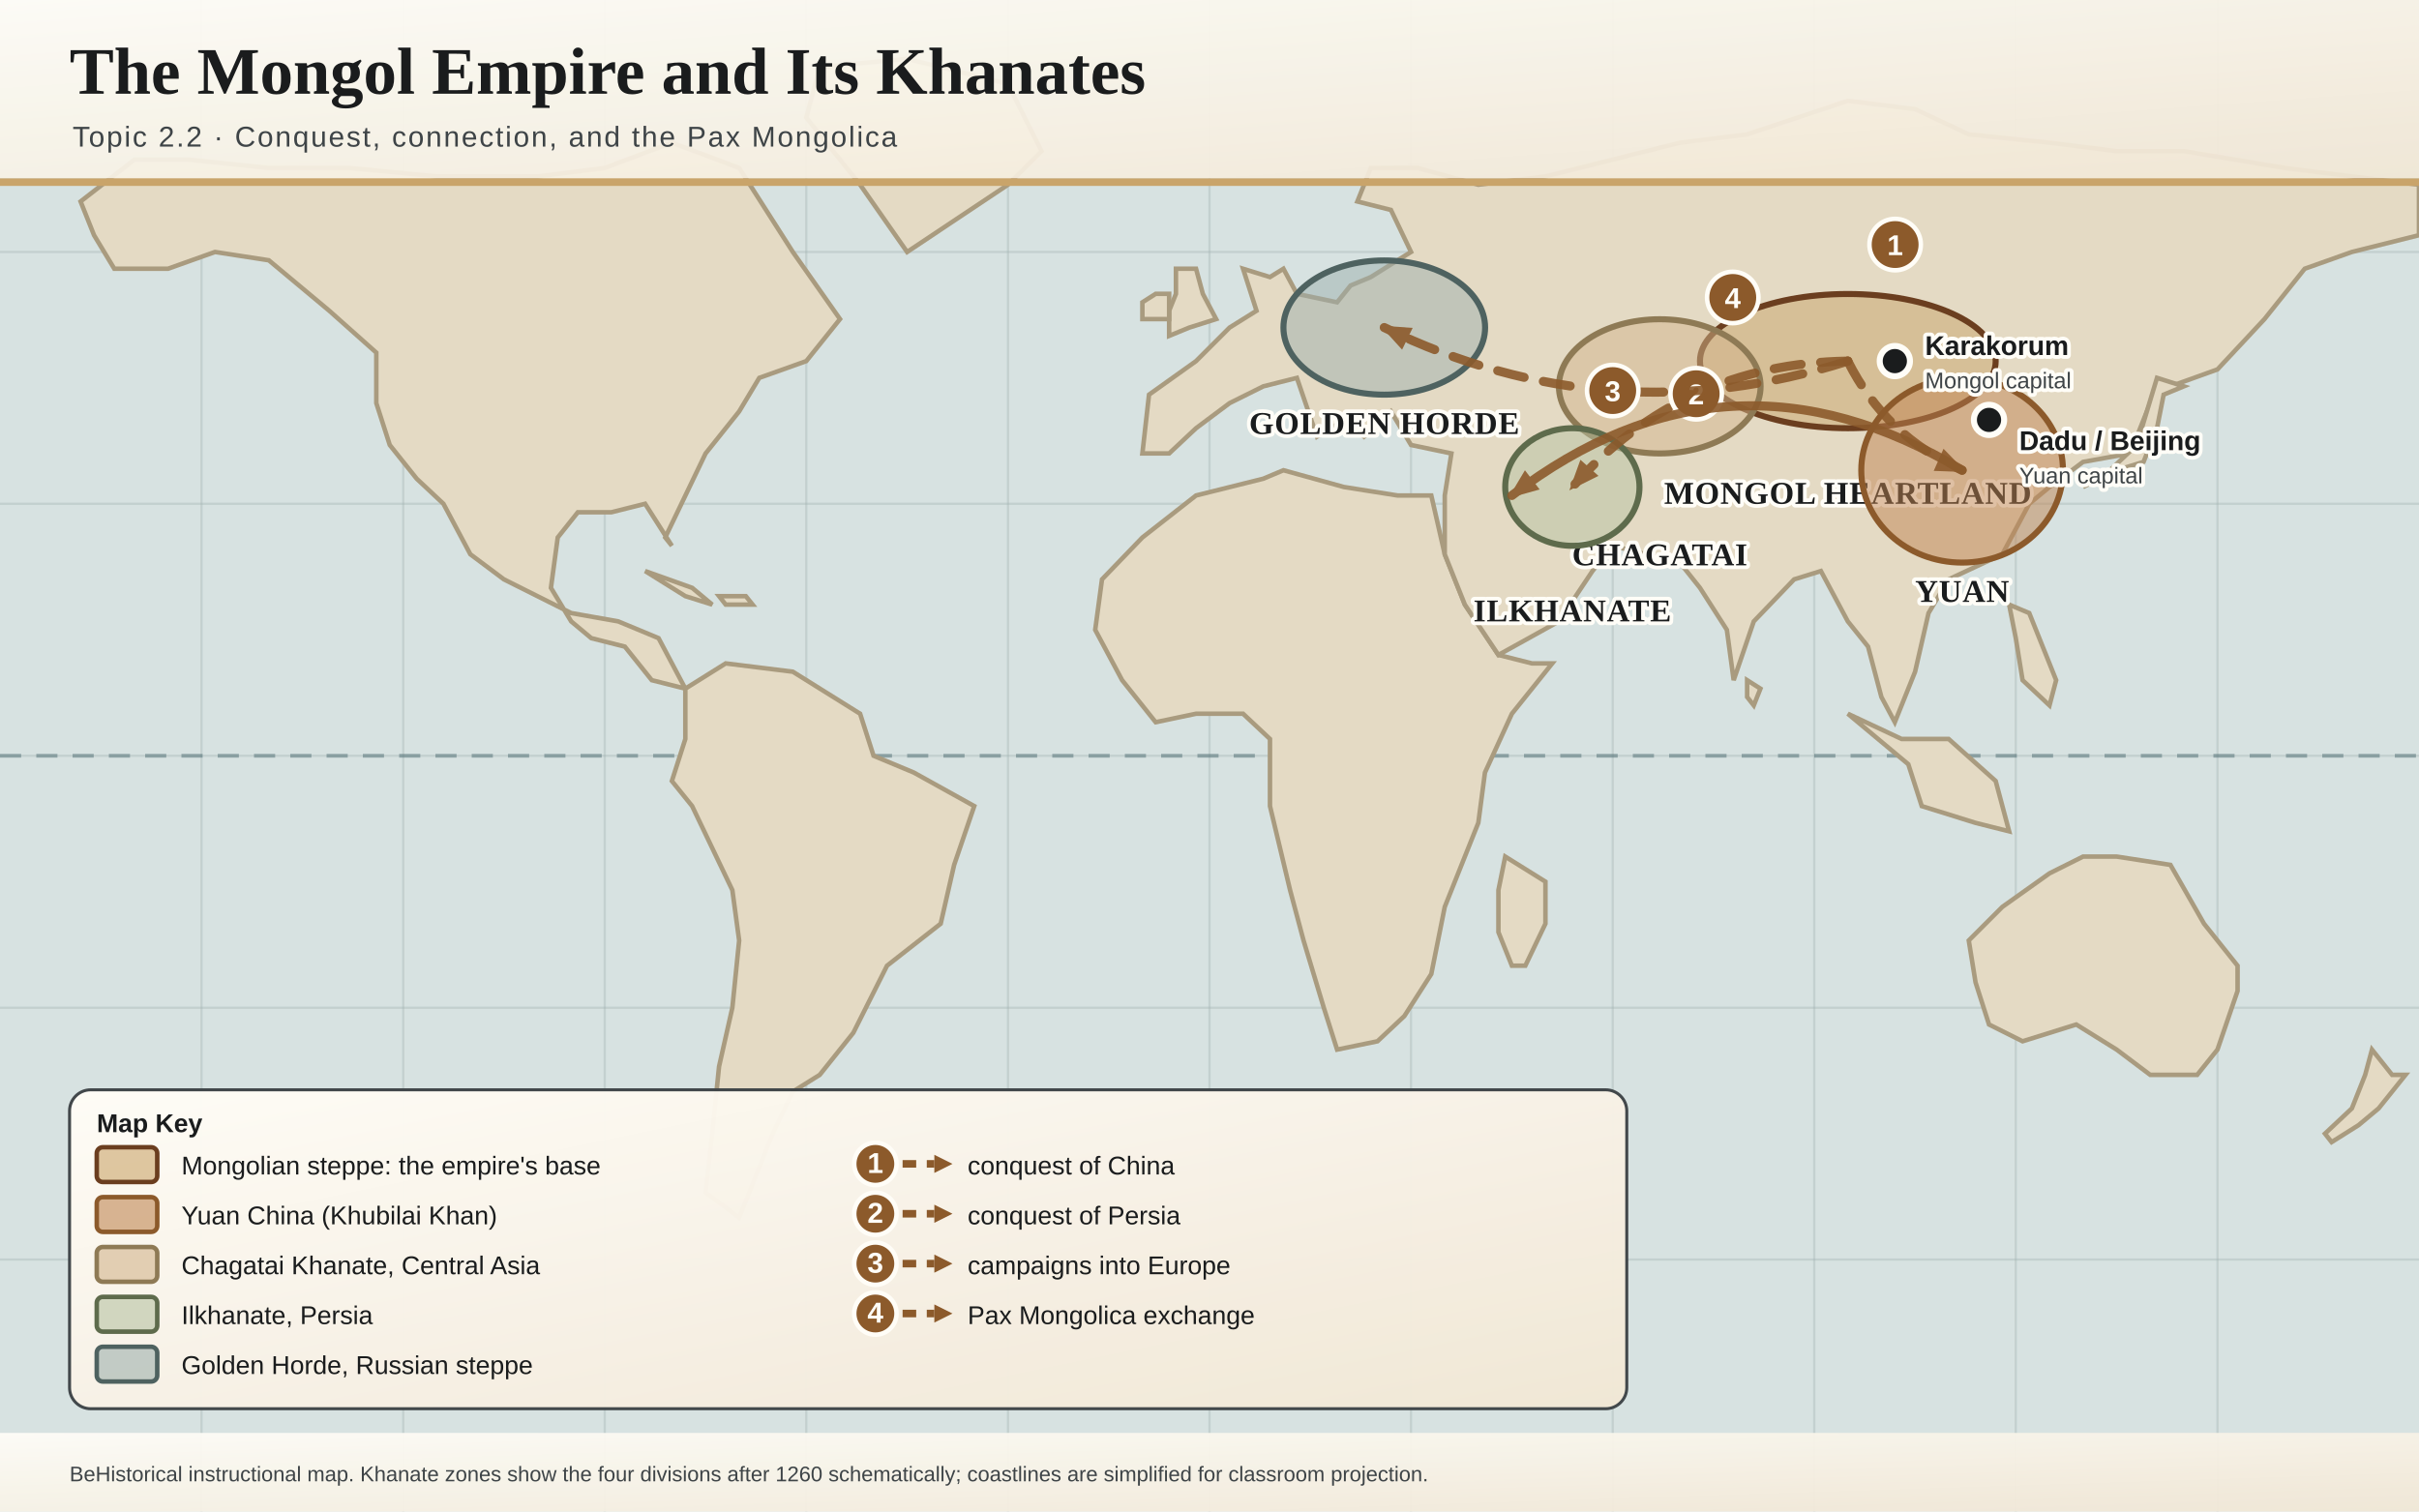
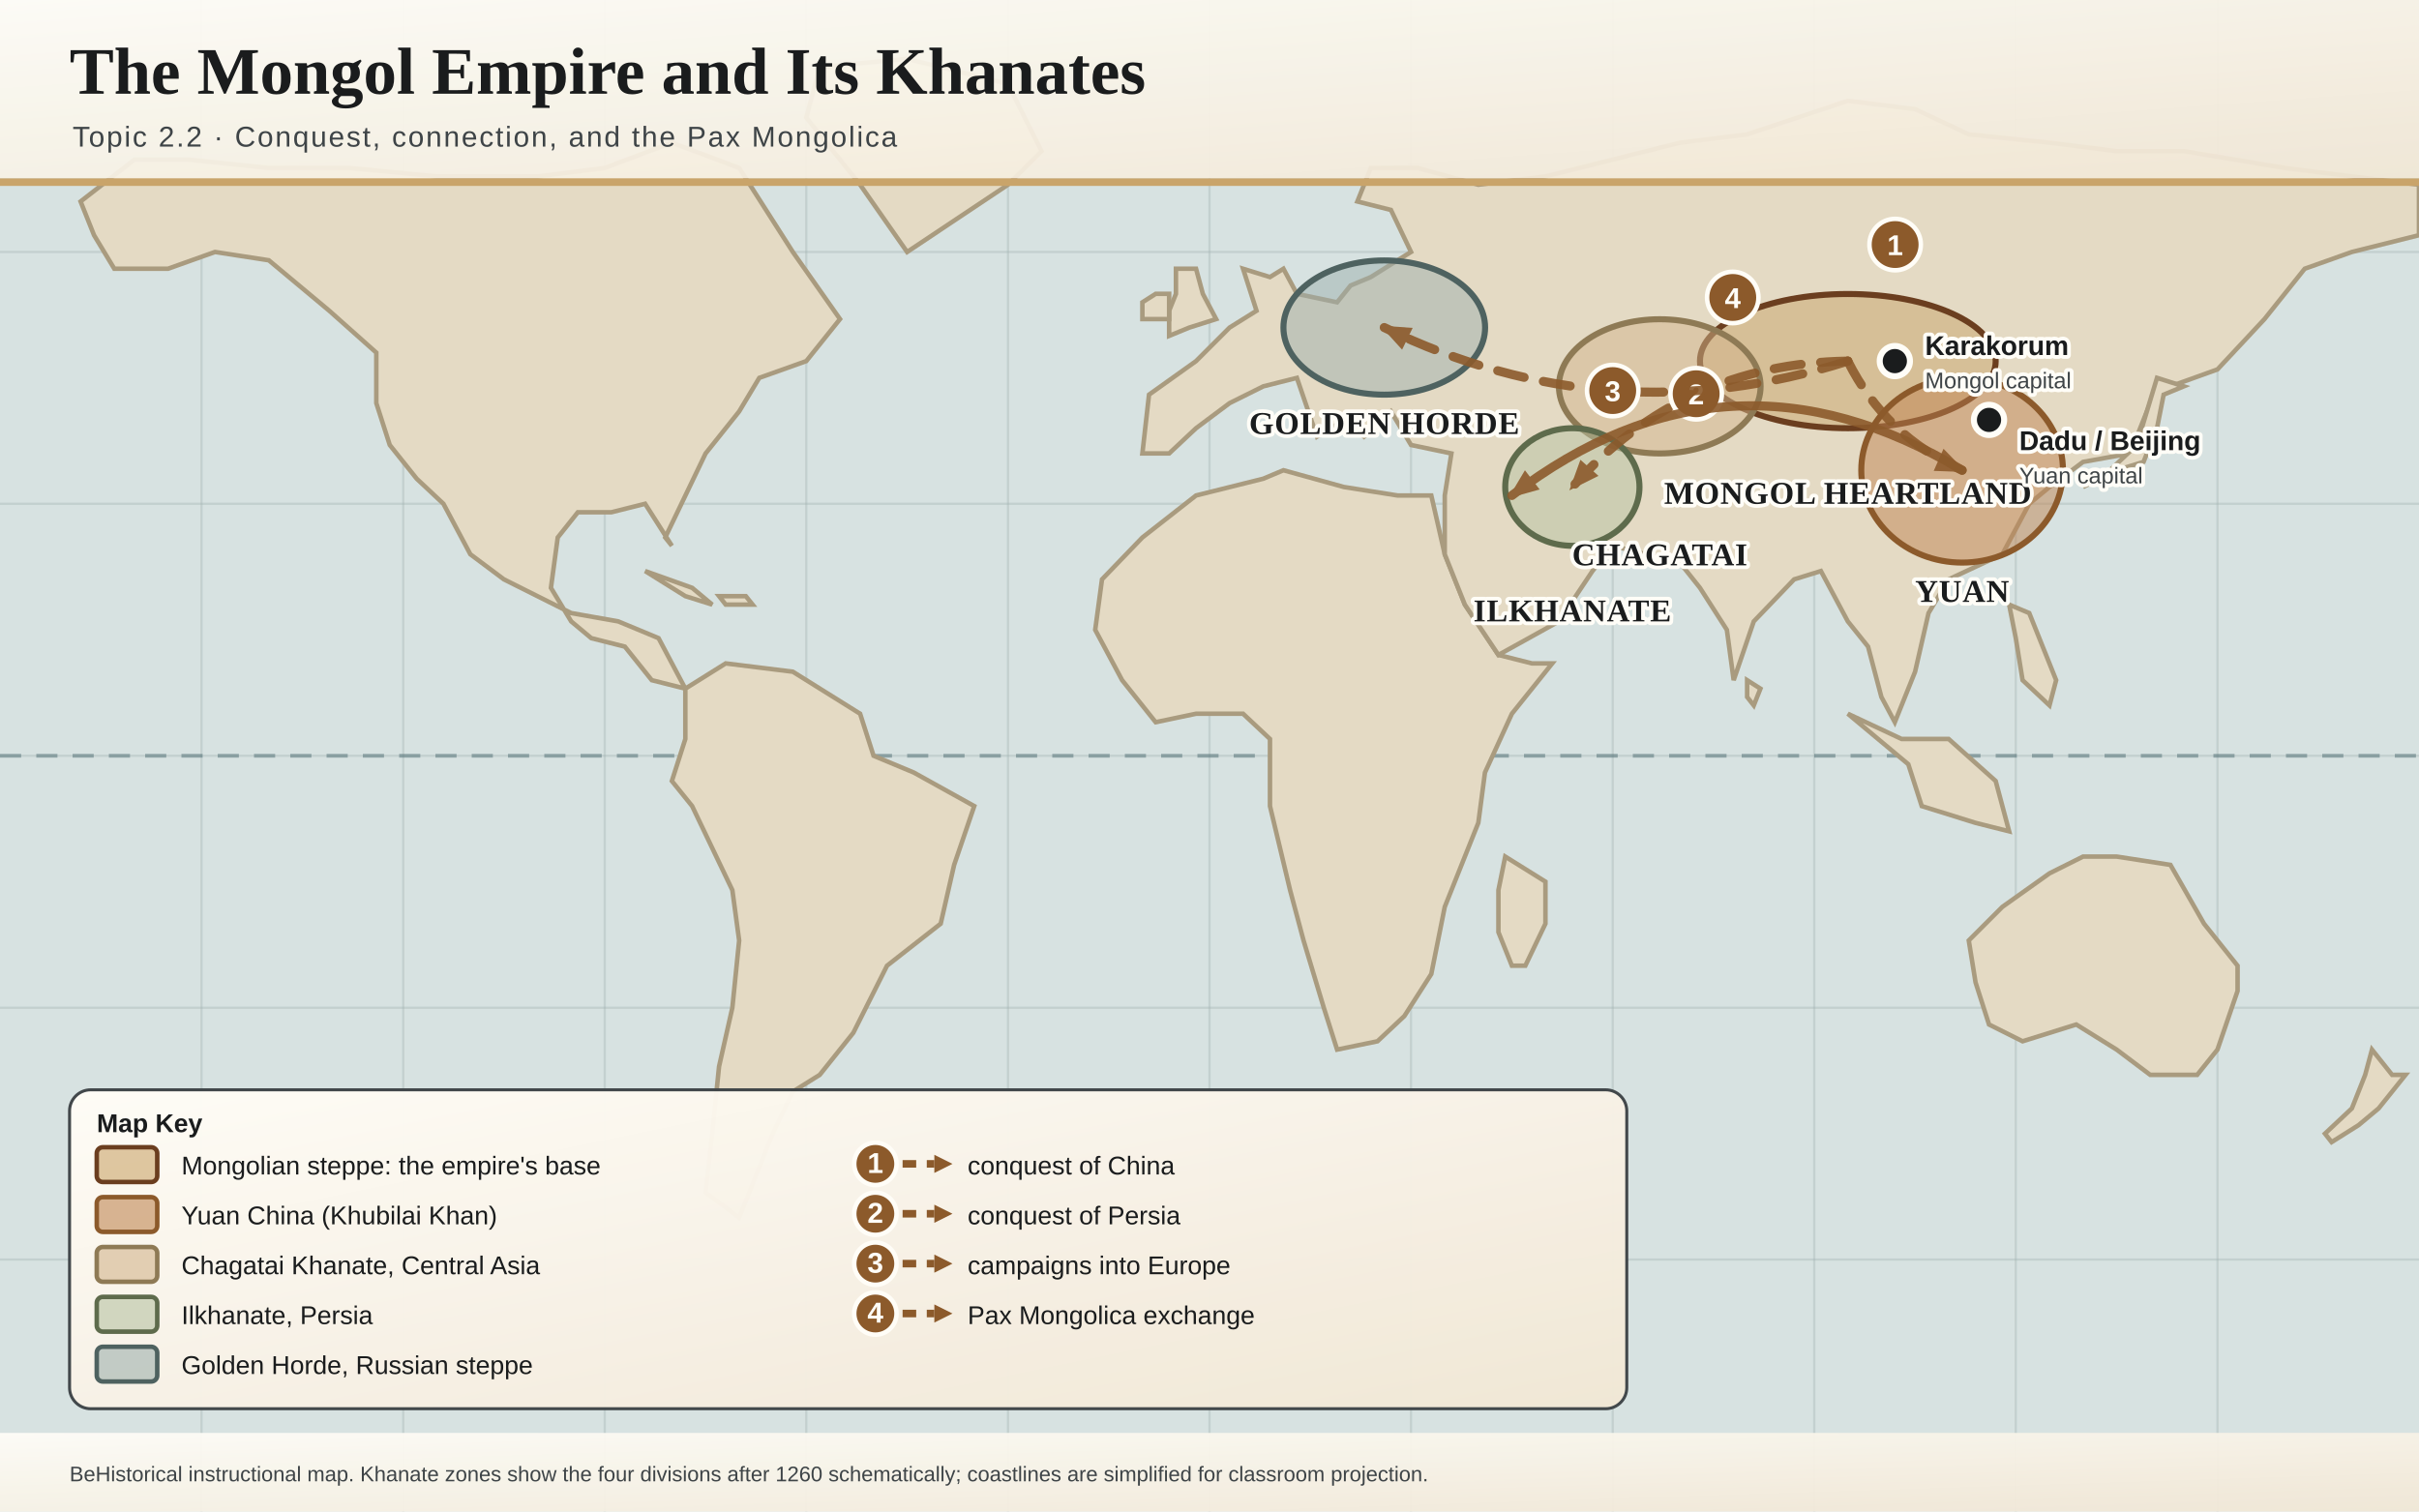
<svg xmlns="http://www.w3.org/2000/svg" width="1600" height="1000" viewBox="0 0 1600 1000" preserveAspectRatio="xMidYMid meet" role="img" aria-labelledby="map-title map-desc">
  <defs>
    <linearGradient id="paper" x1="0" x2="1" y1="0" y2="1">
      <stop offset="0" stop-color="#FFFDF7" />
      <stop offset="1" stop-color="#F1E7D5" />
    </linearGradient>
    <marker id="arrow" markerWidth="20" markerHeight="16" refX="17" refY="8" orient="auto" markerUnits="userSpaceOnUse">
      <path d="M0,0 L20,8 L0,16 Z" fill="#8C5A2B" />
    </marker>
    <style>
      .title{font-family:Georgia,'Times New Roman',serif;font-weight:700;font-size:44px;fill:#1A1C1D}
      .subtitle{font-family:Arial,Helvetica,sans-serif;font-size:19px;fill:#3E4447;letter-spacing:1.2px;text-transform:uppercase}
      .region{font-family:Georgia,'Times New Roman',serif;font-weight:700;font-size:21px;letter-spacing:.5px}
      .place{font-family:Arial,Helvetica,sans-serif;font-weight:700;font-size:18px;fill:#1A1C1D}
      .placenote{font-family:Arial,Helvetica,sans-serif;font-size:15px;fill:#3E4447}
      .small{font-family:Arial,Helvetica,sans-serif;font-size:17px;fill:#1A1C1D}
      .tiny{font-family:Arial,Helvetica,sans-serif;font-size:14px;fill:#3E4447}
      .badgenum{font-family:Arial,Helvetica,sans-serif;font-weight:700;font-size:19px;fill:#FFFDF7}
      .badge{fill:#8C5A2B;stroke:#FFFDF7;stroke-width:3}
      .halo{paint-order:stroke;stroke:#FFFDF7;stroke-width:5;stroke-linejoin:round}
      .city{fill:#1A1C1D;stroke:#FFFDF7;stroke-width:4}
      .flow{fill:none;stroke:#8C5A2B;stroke-width:6;stroke-linecap:round;opacity:.9}
      #land path{fill:#E4DAC4;stroke:#A99B7F;stroke-width:3}
      #graticule line{stroke:#9FB0AE;stroke-width:1.5;opacity:.35}
    </style>
  </defs>
  <rect width="1600" height="1000" fill="#D7E2E1" />
  <g id="graticule">
    <line x1="133.3" y1="0" x2="133.3" y2="1000" />
    <line x1="266.7" y1="0" x2="266.7" y2="1000" />
    <line x1="400.0" y1="0" x2="400.0" y2="1000" />
    <line x1="533.3" y1="0" x2="533.3" y2="1000" />
    <line x1="666.7" y1="0" x2="666.7" y2="1000" />
    <line x1="800.0" y1="0" x2="800.0" y2="1000" />
    <line x1="933.3" y1="0" x2="933.3" y2="1000" />
    <line x1="1066.7" y1="0" x2="1066.7" y2="1000" />
    <line x1="1200.0" y1="0" x2="1200.0" y2="1000" />
    <line x1="1333.3" y1="0" x2="1333.3" y2="1000" />
    <line x1="1466.7" y1="0" x2="1466.7" y2="1000" />
    <line x1="0" y1="833.3" x2="1600" y2="833.3" />
    <line x1="0" y1="666.7" x2="1600" y2="666.7" />
    <line x1="0" y1="500.0" x2="1600" y2="500.0" />
    <line x1="0" y1="333.3" x2="1600" y2="333.3" />
    <line x1="0" y1="166.7" x2="1600" y2="166.7" />
  </g>
  <line x1="0" y1="500.0" x2="1600" y2="500.0" stroke="#4E6B72" stroke-width="2.5" stroke-dasharray="14 10" opacity=".5" />
  <g id="land">
    <path id="land-greenland" d="M600.0,166.7 L666.7,122.2 L688.9,100.0 L666.7,55.6 L600.0,38.9 L542.2,44.4 L533.3,77.8 L568.9,122.2 L600.0,166.7 Z" />
    <path id="land-northAmerica" d="M53.3,133.3 L88.9,105.6 L124.4,105.6 L177.8,111.1 L231.1,111.1 L288.9,116.7 L355.6,116.7 L400.0,111.1 L444.4,94.4 L488.9,111.1 L524.4,166.7 L555.6,211.1 L533.3,238.9 L502.2,250.0 L488.9,272.2 L466.7,300.0 L440.0,355.6 L444.4,361.1 L426.7,333.3 L404.4,338.9 L382.2,338.9 L368.9,355.6 L364.4,388.9 L377.8,411.1 L391.1,422.2 L413.3,427.8 L431.1,450.0 L453.3,455.6 L435.6,422.2 L408.9,411.1 L377.8,405.6 L333.3,383.3 L311.1,366.7 L293.3,333.3 L275.6,316.7 L257.8,294.4 L248.9,266.7 L248.9,233.3 L217.8,205.6 L177.8,172.2 L142.2,166.7 L111.1,177.8 L75.6,177.8 L62.2,155.6 L53.3,133.3 Z" />
    <path id="land-southAmerica" d="M453.3,455.6 L480.0,438.9 L524.4,444.4 L568.9,472.2 L577.8,500.0 L604.4,511.1 L644.4,533.3 L631.1,572.2 L622.2,611.1 L586.7,638.9 L564.4,683.3 L542.2,711.1 L524.4,722.2 L511.1,750.0 L497.8,783.3 L488.9,805.6 L466.7,788.9 L471.1,750.0 L475.6,705.6 L484.4,666.7 L488.9,622.2 L484.4,588.9 L457.8,533.3 L444.4,516.7 L453.3,488.9 L453.3,455.6 Z" />
    <path id="land-africa" d="M724.4,416.7 L728.9,383.3 L755.6,355.6 L791.1,327.8 L835.6,316.7 L848.9,311.1 L888.9,322.2 L924.4,327.8 L946.7,327.8 L955.6,366.7 L968.9,400.0 L991.1,433.3 L1013.3,438.9 L1026.7,438.9 L1000.0,472.2 L982.2,511.1 L977.8,544.4 L955.6,600.0 L946.7,644.4 L928.9,672.2 L911.1,688.9 L884.4,694.4 L875.6,666.7 L862.2,622.2 L853.3,588.9 L840.0,533.3 L840.0,488.9 L822.2,472.2 L791.1,472.2 L764.4,477.8 L742.2,450.0 L724.4,416.7 Z" />
    <path id="land-eurasia" d="M755.6,300.0 L760.0,261.1 L791.1,238.9 L813.3,216.7 L831.1,205.6 L822.2,177.8 L840.0,183.3 L848.9,177.8 L857.8,194.4 L884.4,200.0 L893.3,188.9 L906.7,183.3 L924.4,172.2 L933.3,166.7 L920.0,138.9 L897.8,133.3 L906.7,111.1 L937.8,111.1 L977.8,122.2 L1022.2,116.7 L1066.7,105.6 L1111.1,94.4 L1155.6,88.9 L1222.2,66.7 L1266.7,72.2 L1302.2,88.9 L1355.6,94.4 L1400.0,100.0 L1444.4,100.0 L1511.1,111.1 L1555.6,116.7 L1600.0,122.2 L1600.0,155.6 L1555.6,166.7 L1524.4,177.8 L1497.8,211.1 L1466.7,244.4 L1435.6,255.6 L1422.2,266.7 L1408.9,300.0 L1377.8,305.6 L1355.6,322.2 L1342.2,333.3 L1324.4,366.7 L1288.9,383.3 L1275.6,405.6 L1266.7,444.4 L1253.3,477.8 L1244.4,461.1 L1235.6,427.8 L1222.2,411.1 L1204.4,377.8 L1186.7,383.3 L1160.0,411.1 L1146.7,450.0 L1142.2,416.7 L1124.4,388.9 L1111.1,372.2 L1088.9,366.7 L1066.7,361.1 L1053.3,377.8 L1031.1,411.1 L991.1,433.3 L968.9,400.0 L955.6,366.7 L955.6,327.8 L960.0,300.0 L933.3,294.4 L920.0,272.2 L902.2,288.9 L888.9,277.8 L871.1,288.9 L857.8,250.0 L835.6,255.6 L813.3,266.7 L791.1,283.3 L773.3,300.0 L755.6,300.0 Z" />
    <path id="land-britain" d="M773.3,222.2 L786.7,216.7 L804.4,211.1 L795.6,194.4 L791.1,177.8 L777.8,177.8 L777.8,194.4 L773.3,205.6 L773.3,222.2 Z" />
    <path id="land-ireland" d="M755.6,211.1 L773.3,211.1 L773.3,194.4 L764.4,194.4 L755.6,200.0 L755.6,211.1 Z" />
    <path id="land-japan" d="M1377.8,322.2 L1400.0,311.1 L1417.8,305.6 L1426.7,283.3 L1431.1,261.1 L1444.4,255.6 L1426.7,250.0 L1413.3,294.4 L1395.6,311.1 L1377.8,322.2 Z" />
    <path id="land-indonesia" d="M1222.2,472.2 L1262.2,505.6 L1271.1,533.3 L1306.7,544.4 L1328.9,550.0 L1320.0,516.7 L1288.9,488.9 L1257.8,488.9 L1222.2,472.2 Z" />
    <path id="land-philippines" d="M1328.9,400.0 L1342.2,405.6 L1351.1,427.8 L1360.0,450.0 L1355.6,466.7 L1337.8,450.0 L1333.3,422.2 L1328.9,400.0 Z" />
    <path id="land-australia" d="M1302.2,622.2 L1306.7,650.0 L1315.6,677.8 L1337.8,688.9 L1373.3,677.8 L1400.0,694.4 L1422.2,711.1 L1453.3,711.1 L1466.7,694.4 L1480.0,655.6 L1480.0,638.9 L1457.8,611.1 L1435.6,572.2 L1400.0,566.7 L1377.8,566.7 L1355.6,577.8 L1324.4,600.0 L1302.2,622.2 Z" />
    <path id="land-newZealand" d="M1568.9,694.4 L1582.2,711.1 L1591.1,711.1 L1573.3,733.3 L1560.0,744.4 L1542.2,755.6 L1537.8,750.0 L1555.6,733.3 L1564.4,711.1 L1568.9,694.4 Z" />
    <path id="land-madagascar" d="M995.6,566.7 L1022.2,583.3 L1022.2,611.1 L1008.9,638.9 L1000.0,638.9 L991.1,616.7 L991.1,588.9 L995.6,566.7 Z" />
    <path id="land-cuba" d="M426.7,377.8 L457.8,388.9 L471.1,400.0 L453.3,394.4 L426.7,377.8 Z" />
    <path id="land-hispaniola" d="M475.6,394.4 L493.3,394.4 L497.8,400.0 L480.0,400.0 L475.6,394.4 Z" />
    <path id="land-sriLanka" d="M1155.6,450.0 L1164.4,455.6 L1160.0,466.7 L1155.6,461.1 L1155.6,450.0 Z" />
  </g>
  <g id="highlights">
    <ellipse cx="1222.2" cy="238.9" rx="97.8" ry="44.4" fill="#C9A46A" fill-opacity="0.5" stroke="#6B3E1F" stroke-width="4" />
-     <text class="region halo" x="1222.2" y="333.3" text-anchor="middle" fill="#1A1C1D">
-       <tspan x="1222.2" dy="0">MONGOL HEARTLAND</tspan>
-     </text>
    <ellipse cx="1297.8" cy="311.1" rx="66.7" ry="61.1" fill="#C08552" fill-opacity="0.5" stroke="#8C5A2B" stroke-width="4" />
-     <text class="region halo" x="1297.8" y="398.2" text-anchor="middle" fill="#1A1C1D">
-       <tspan x="1297.8" dy="0">YUAN</tspan>
-     </text>
    <ellipse cx="1097.8" cy="255.6" rx="66.7" ry="44.4" fill="#D2B48C" fill-opacity="0.5" stroke="#8E7A55" stroke-width="4" />
-     <text class="region halo" x="1097.8" y="374.0" text-anchor="middle" fill="#1A1C1D">
-       <tspan x="1097.8" dy="0">CHAGATAI</tspan>
-     </text>
    <ellipse cx="1040.0" cy="322.2" rx="44.4" ry="38.9" fill="#B6C2A2" fill-opacity="0.5" stroke="#5E6B4C" stroke-width="4" />
-     <text class="region halo" x="1040.0" y="411.1" text-anchor="middle" fill="#1A1C1D">
-       <tspan x="1040.0" dy="0">ILKHANATE</tspan>
-     </text>
    <ellipse cx="915.6" cy="216.7" rx="66.7" ry="44.4" fill="#9FB0AE" fill-opacity="0.5" stroke="#4E6260" stroke-width="4" />
-     <text class="region halo" x="915.6" y="287.1" text-anchor="middle" fill="#1A1C1D">
-       <tspan x="915.6" dy="0">GOLDEN HORDE</tspan>
-     </text>
  </g>
  <g id="flows">
    <path class="flow" d="M1222.2,238.9 Q1247.0,288.6 1297.8,311.1" stroke-dasharray="18 13" marker-end="url(#arrow)" />
    <circle class="badge" cx="1253.5" cy="161.8" r="17" />
    <text class="badgenum" x="1253.5" y="168.8" text-anchor="middle">1</text>
    <path class="flow" d="M1222.2,238.9 Q1112.8,240.5 1040.0,322.2" stroke-dasharray="18 13" marker-end="url(#arrow)" />
    <circle class="badge" cx="1121.9" cy="260.5" r="17" />
    <text class="badgenum" x="1121.9" y="267.5" text-anchor="middle">2</text>
    <path class="flow" d="M1222.2,238.9 Q1064.4,289.1 915.6,216.7" stroke-dasharray="18 13" marker-end="url(#arrow)" />
    <circle class="badge" cx="1066.7" cy="258.4" r="17" />
    <text class="badgenum" x="1066.7" y="265.4" text-anchor="middle">3</text>
    <path class="flow" d="M1297.8,311.1 Q1143.2,218.2 1000.0,327.8" marker-end="url(#arrow)" />
    <circle class="badge" cx="1146.1" cy="196.8" r="17" />
    <text class="badgenum" x="1146.1" y="203.8" text-anchor="middle">4</text>
+   </g>
+   <g id="region-labels">
+     <text class="region halo" x="1222.2" y="333.3" text-anchor="middle" fill="#1A1C1D">
+       <tspan x="1222.2" dy="0">MONGOL HEARTLAND</tspan>
+     </text>
+     <text class="region halo" x="1297.8" y="398.2" text-anchor="middle" fill="#1A1C1D">
+       <tspan x="1297.8" dy="0">YUAN</tspan>
+     </text>
+     <text class="region halo" x="1097.8" y="374.0" text-anchor="middle" fill="#1A1C1D">
+       <tspan x="1097.8" dy="0">CHAGATAI</tspan>
+     </text>
+     <text class="region halo" x="1040.0" y="411.1" text-anchor="middle" fill="#1A1C1D">
+       <tspan x="1040.0" dy="0">ILKHANATE</tspan>
+     </text>
+     <text class="region halo" x="915.6" y="287.1" text-anchor="middle" fill="#1A1C1D">
+       <tspan x="915.6" dy="0">GOLDEN HORDE</tspan>
+     </text>
  </g>
  <g id="places">
    <circle class="city" cx="1253.3" cy="238.9" r="10" />
    <text class="place halo" x="1273.3" y="234.9" text-anchor="start">Karakorum</text>
    <text class="placenote halo" x="1273.3" y="256.9" text-anchor="start">Mongol capital</text>
    <circle class="city" cx="1315.6" cy="277.8" r="10" />
    <text class="place halo" x="1335.6" y="297.8" text-anchor="start">Dadu / Beijing</text>
    <text class="placenote halo" x="1335.6" y="319.8" text-anchor="start">Yuan capital</text>
  </g>
  <g id="titleband">
    <rect x="0" y="0" width="1600" height="118" fill="url(#paper)" opacity=".93" />
    <rect x="0" y="118" width="1600" height="5" fill="#C9A46A" />
    <text class="title" x="46" y="62">The Mongol Empire and Its Khanates</text>
    <text class="subtitle" x="48" y="97">Topic 2.2 · Conquest, connection, and the Pax Mongolica</text>
  </g>
  <g id="legend" transform="translate(46,721)">
    <rect x="0" y="0" width="1030" height="211" rx="14" fill="url(#paper)" stroke="#3E4447" stroke-width="2" opacity=".97" />
    <text class="small" x="18" y="28" font-weight="700">Map Key</text>
    <rect x="18" y="38" width="40" height="23" rx="4" fill="#C9A46A" fill-opacity=".6" stroke="#6B3E1F" stroke-width="3" />
    <text class="small" x="74" y="56">Mongolian steppe: the empire's base</text>
    <rect x="18" y="71" width="40" height="23" rx="4" fill="#C08552" fill-opacity=".6" stroke="#8C5A2B" stroke-width="3" />
    <text class="small" x="74" y="89">Yuan China (Khubilai Khan)</text>
    <rect x="18" y="104" width="40" height="23" rx="4" fill="#D2B48C" fill-opacity=".6" stroke="#8E7A55" stroke-width="3" />
    <text class="small" x="74" y="122">Chagatai Khanate, Central Asia</text>
    <rect x="18" y="137" width="40" height="23" rx="4" fill="#B6C2A2" fill-opacity=".6" stroke="#5E6B4C" stroke-width="3" />
    <text class="small" x="74" y="155">Ilkhanate, Persia</text>
    <rect x="18" y="170" width="40" height="23" rx="4" fill="#9FB0AE" fill-opacity=".6" stroke="#4E6260" stroke-width="3" />
    <text class="small" x="74" y="188">Golden Horde, Russian steppe</text>
    <circle class="badge" cx="533" cy="49" r="14" />
    <text class="badgenum" x="533" y="55" text-anchor="middle" font-size="16">1</text>
    <line x1="551" x2="572" y1="49" y2="49" stroke="#8C5A2B" stroke-width="5" stroke-dasharray="9 7" />
    <path d="M572,43 L584,49 L572,55 Z" fill="#8C5A2B" />
    <text class="small" x="594" y="56">conquest of China</text>
    <circle class="badge" cx="533" cy="82" r="14" />
    <text class="badgenum" x="533" y="88" text-anchor="middle" font-size="16">2</text>
    <line x1="551" x2="572" y1="82" y2="82" stroke="#8C5A2B" stroke-width="5" stroke-dasharray="9 7" />
    <path d="M572,76 L584,82 L572,88 Z" fill="#8C5A2B" />
    <text class="small" x="594" y="89">conquest of Persia</text>
    <circle class="badge" cx="533" cy="115" r="14" />
    <text class="badgenum" x="533" y="121" text-anchor="middle" font-size="16">3</text>
    <line x1="551" x2="572" y1="115" y2="115" stroke="#8C5A2B" stroke-width="5" stroke-dasharray="9 7" />
    <path d="M572,109 L584,115 L572,121 Z" fill="#8C5A2B" />
    <text class="small" x="594" y="122">campaigns into Europe</text>
    <circle class="badge" cx="533" cy="148" r="14" />
    <text class="badgenum" x="533" y="154" text-anchor="middle" font-size="16">4</text>
    <line x1="551" x2="572" y1="148" y2="148" stroke="#8C5A2B" stroke-width="5" stroke-dasharray="9 7" />
    <path d="M572,142 L584,148 L572,154 Z" fill="#8C5A2B" />
    <text class="small" x="594" y="155">Pax Mongolica exchange</text>
  </g>
  <rect x="0" y="948" width="1600" height="52" fill="url(#paper)" opacity=".93" />
  <text class="tiny" x="46" y="980">BeHistorical instructional map. Khanate zones show the four divisions after 1260 schematically; coastlines are simplified for classroom projection.</text>
</svg>
